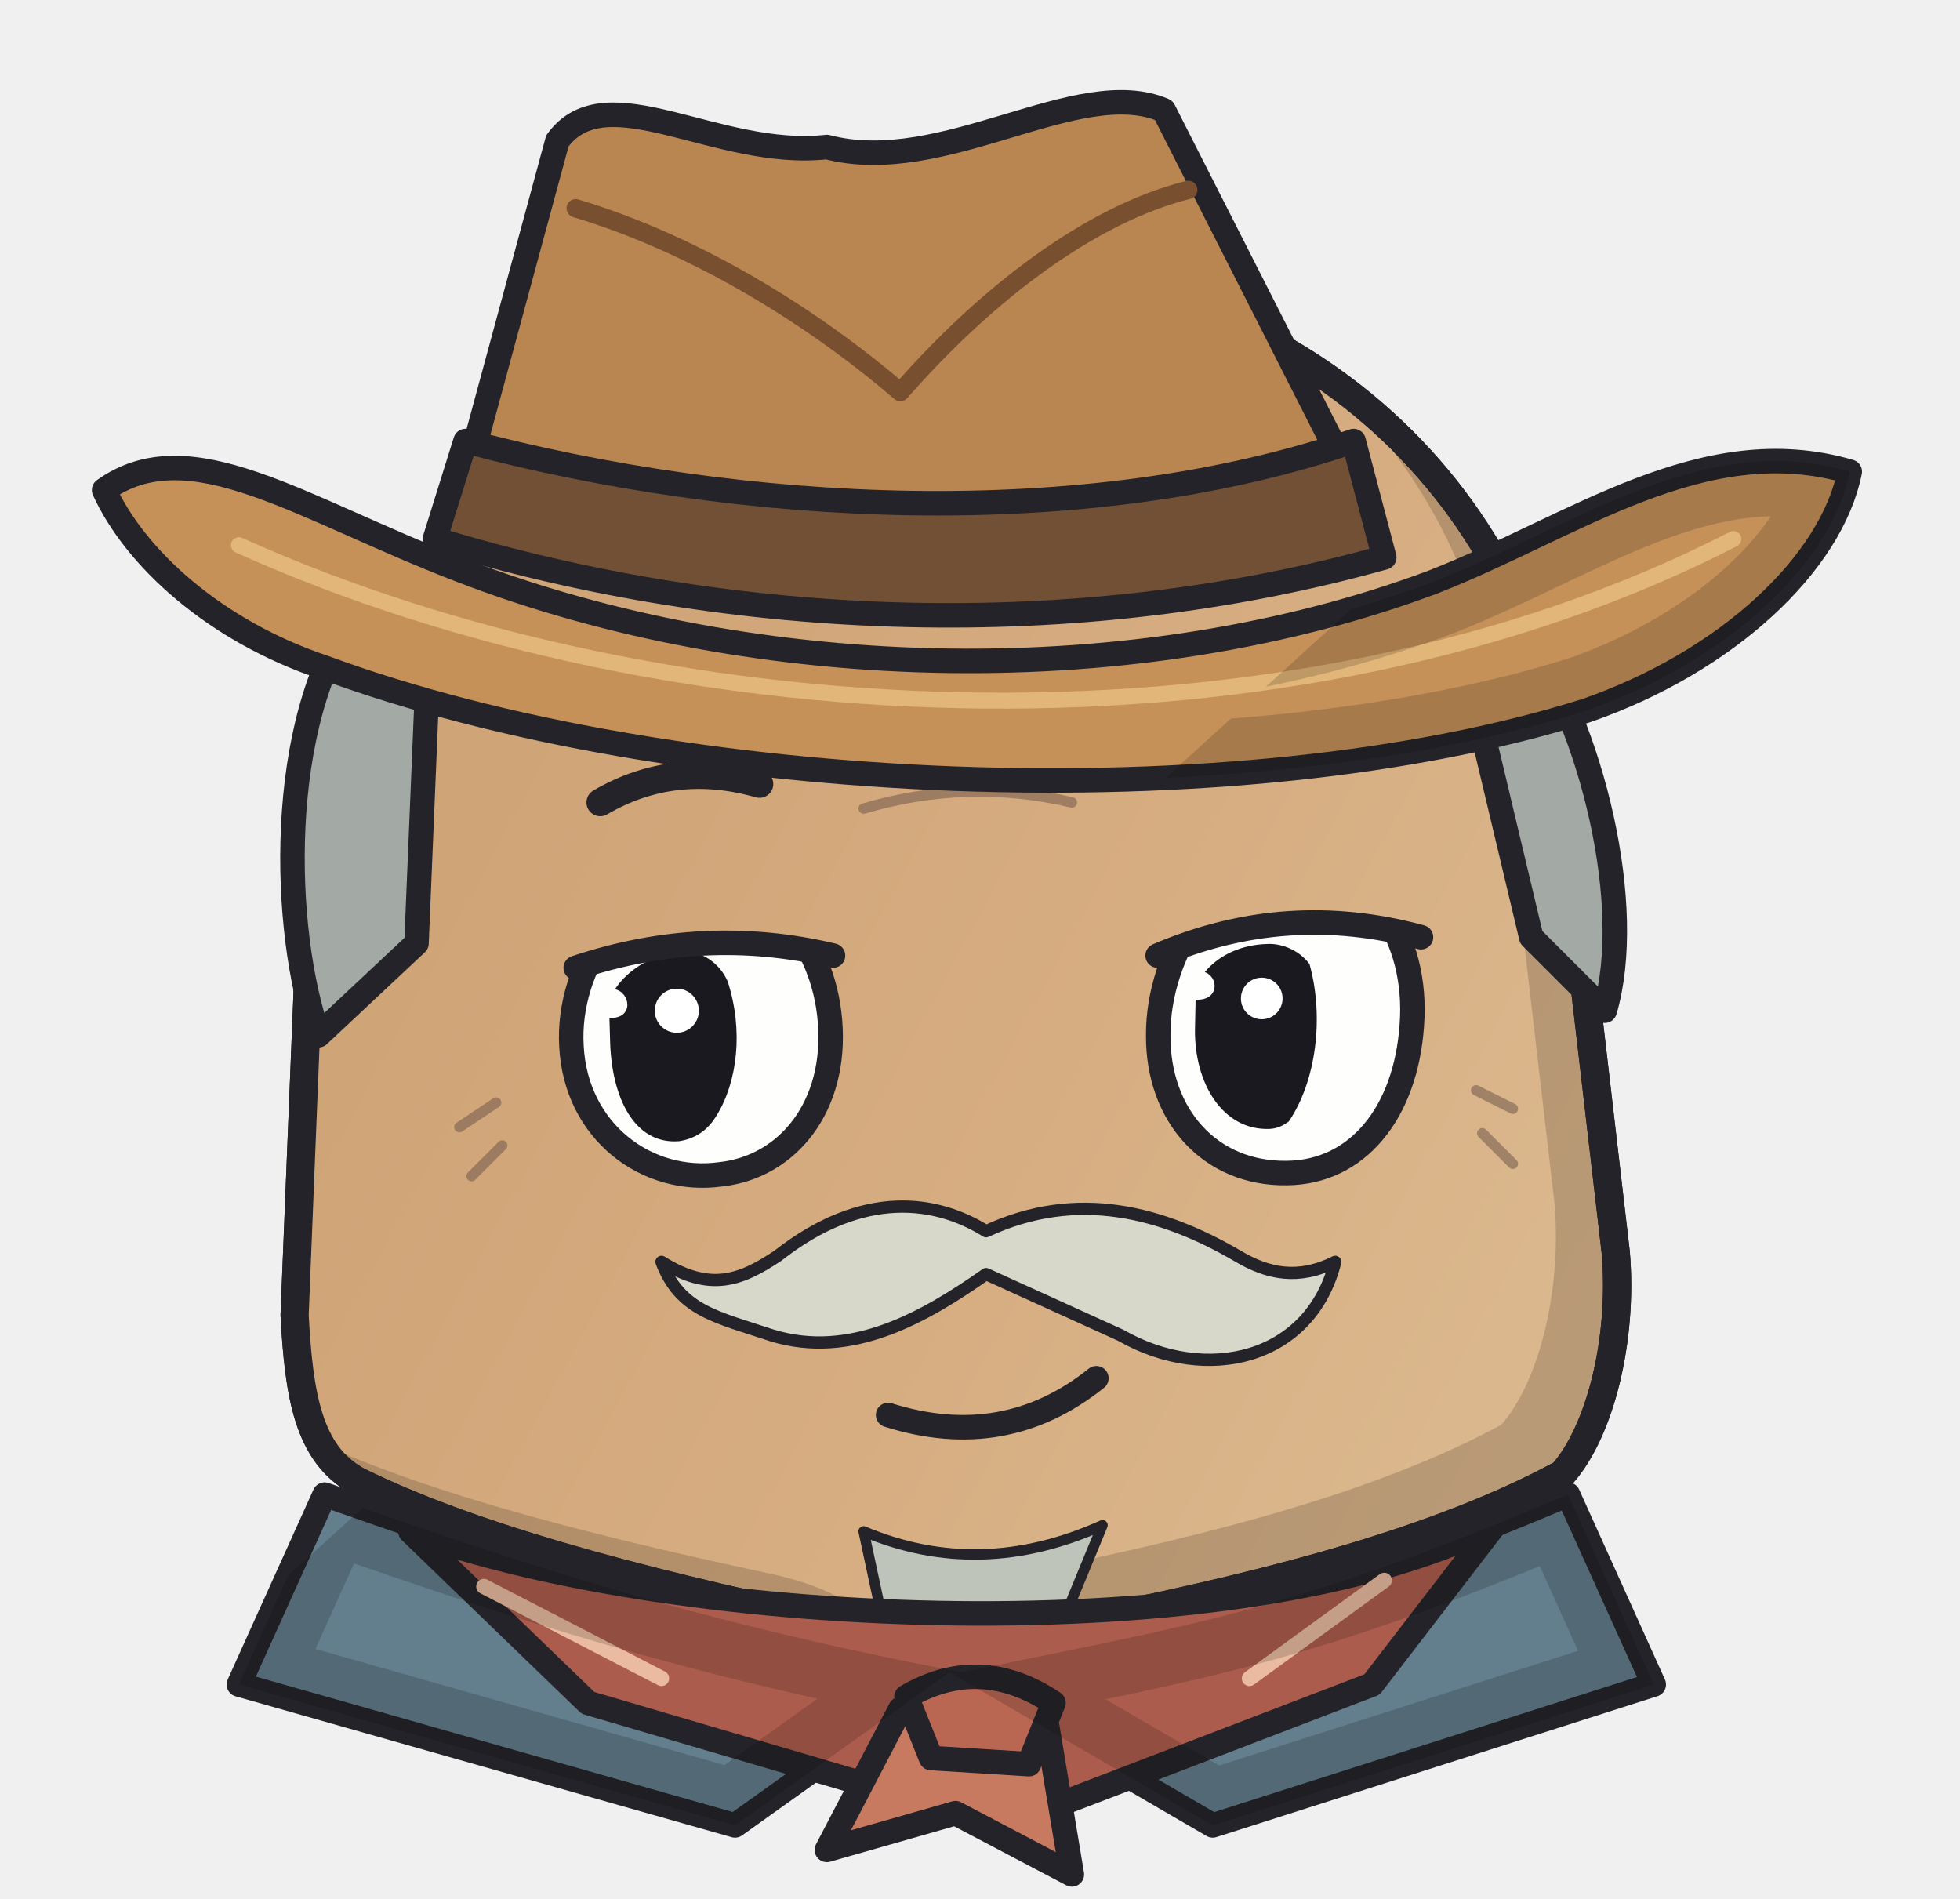
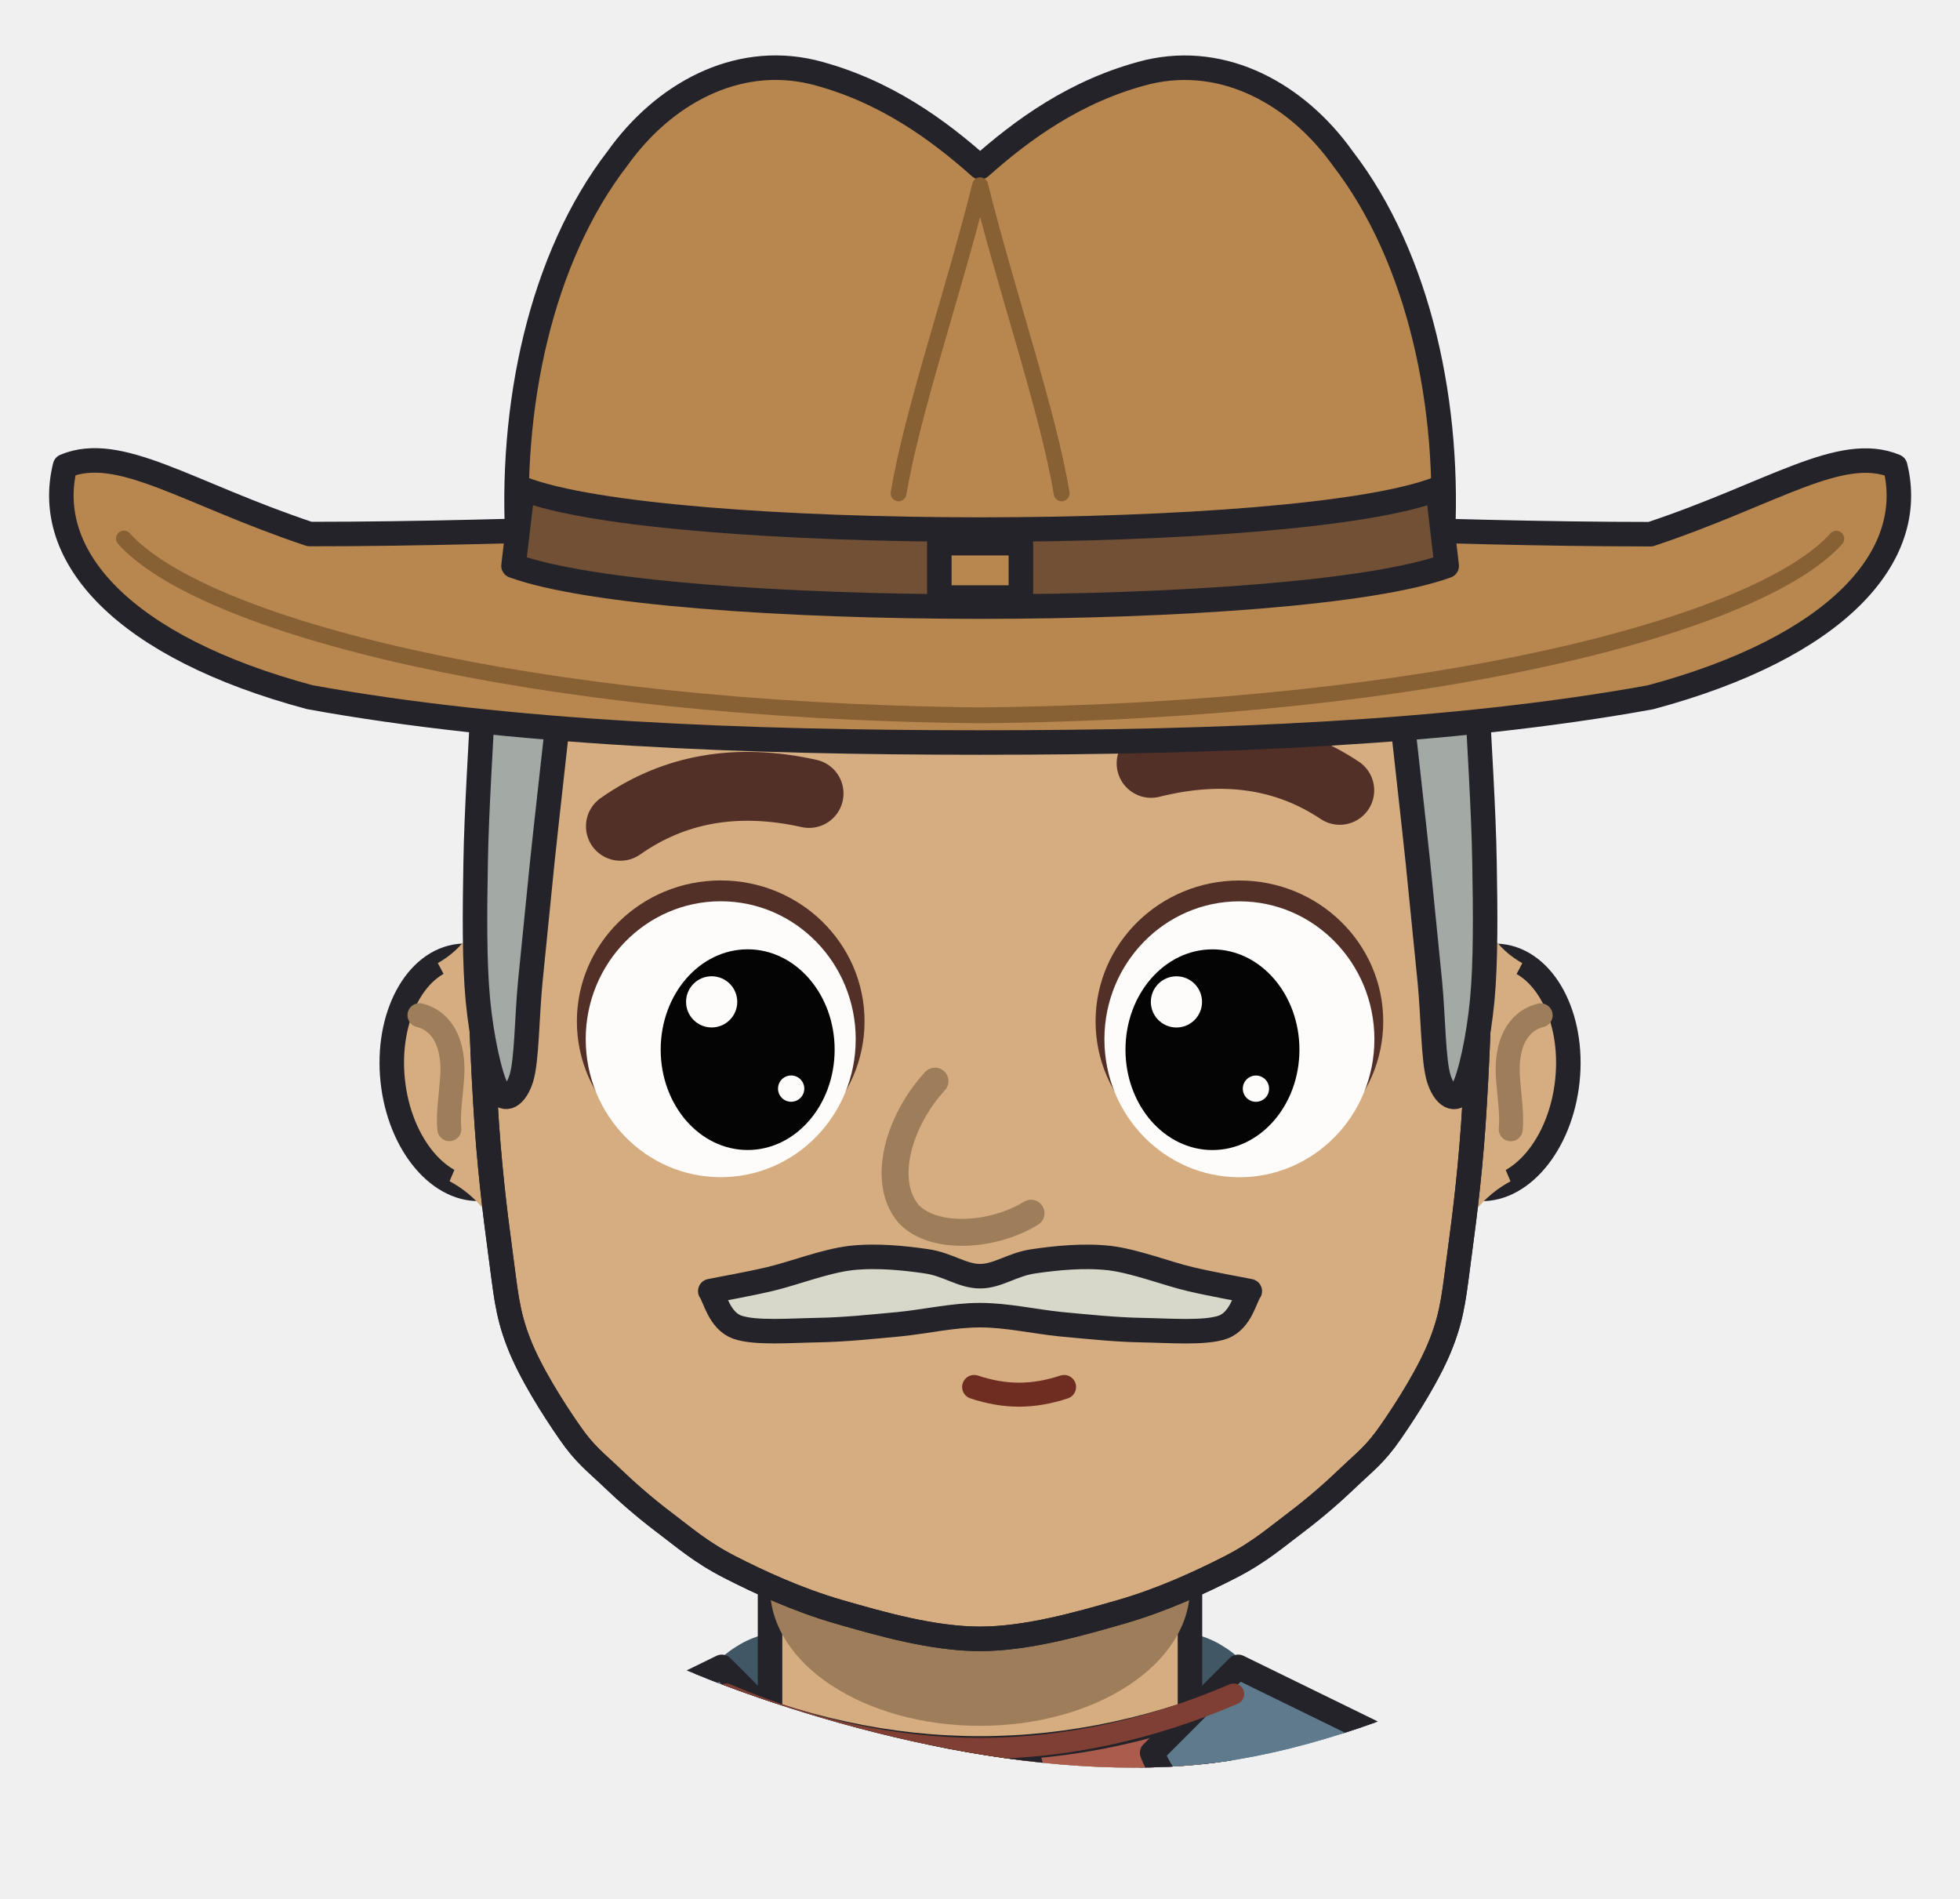
- <svg xmlns="http://www.w3.org/2000/svg" viewBox="0 0 320 310" fill="none" stroke="#242329" stroke-width="4" stroke-linecap="round" stroke-linejoin="round" role="img" aria-labelledby="cowboy-wry-title cowboy-wry-description">
+ <svg xmlns="http://www.w3.org/2000/svg" viewBox="0 0 320 310" width="320" height="310">
  <defs>
-     <linearGradient id="cowboy-wry-skin" x1="84" y1="144" x2="251" y2="234" gradientUnits="userSpaceOnUse">
-       <stop stop-color="#CFA477" />
-       <stop offset=".55" stop-color="#D6AD81" />
-       <stop offset="1" stop-color="#DBB78D" />
-     </linearGradient>
-     <linearGradient id="cowboy-wry-hair" x1="151" y1="43" x2="158" y2="133" gradientUnits="userSpaceOnUse">
-       <stop stop-color="#493225" />
-       <stop offset=".5" stop-color="#533B2B" />
-       <stop offset="1" stop-color="#33251E" />
-     </linearGradient>
-     <linearGradient id="cowboy-wry-mint" x1="155" y1="20" x2="162" y2="216" gradientUnits="userSpaceOnUse">
-       <stop stop-color="#B5F3D6" />
-       <stop offset=".55" stop-color="#AEF0D2" />
-       <stop offset="1" stop-color="#ABEDCF" />
-     </linearGradient>
-     <linearGradient id="cowboy-wry-ear-cushion" x1="35" y1="147" x2="62" y2="200" gradientUnits="userSpaceOnUse">
-       <stop stop-color="#309775" />
-       <stop offset="1" stop-color="#349778" />
-     </linearGradient>
-     <linearGradient id="cowboy-wry-collar-fabric" x1="99" y1="244" x2="112" y2="301" gradientUnits="userSpaceOnUse">
-       <stop stop-color="#18344F" />
-       <stop offset="1" stop-color="#1D3959" />
-     </linearGradient>
-     <clipPath id="cowboy-wry-hair-boundary">
-       <path d="M60.5 131.2C68.5 80.1 106.6 44 158.6 44.3C210.7 44.5 247.6 79.4 255.4 131.1C251.6 116.7 232 107 212.6 106.6C195.2 105.5 177.9 111 158.3 113.8C139 117 119.2 116.9 99.2 118.3C82 119.7 69.5 124.2 60.5 131.2Z" />
+     <clipPath id="cd15b">
+       <rect x="-4000" y="-4000" width="9000" height="9000" />
    </clipPath>
-     <clipPath id="cowboy-wry-head-clip">
-       <path d="M61 130.5C63 83 104 44 159 44C212 44 252 82 255 129L263.8 204.5C265 218.8 261.2 233.7 255.1 240.6C235 251.5 207.9 258.5 179.9 264.2C167.5 266.7 164.8 269.8 160.3 275C158.7 277.4 156.1 277.2 154.1 275C150.9 271 147 267.3 135.3 264.8C101.9 257.7 76.3 250.6 58.4 241.8C50.3 237.4 48.8 227.7 48.1 214.7L50.5 155Z" />
+     <pattern id="cd15pat" width="28" height="28" patternUnits="userSpaceOnUse">
+       <rect width="28" height="28" fill="#FFE94A" />
+       <rect width="14" height="28" fill="#F6A5C0" />
+     </pattern>
+     <clipPath id="cd15cr">
+       <path d="M865.87 566.47C870.74 632.18 881.29 712.49 839.37 766.04C797.46 819.31 692.81 873.66 614.12 886.91C535.42 900.43 434.83 874.74 367.23 846.35C299.08 817.96 248.51 770.63 206.87 716.55C165.22 662.20 99.78 579.99 117.36 520.77C134.67 461.82 238.24 396.92 312.06 362.30C386.15 327.42 478.10 310.65 560.84 312.55C643.59 314.17 757.44 330.12 808.55 372.58C859.11 414.76 860.47 501.03 865.87 566.47Z" />
+       <path d="M-473.50 -700.97L1473.50 -700.97L1473.50 818.77L-473.50 818.77Z" />
    </clipPath>
-     <clipPath id="cowboy-wry-confident-eyes">
-       <path d="M90 158L238 148L238 199L90 199Z" />
+     <clipPath id="cd15s">
+       <path d="M500 970.1L616.5 850.9C621.8 853.2 636.8 859.1 648.3 864.2C659.7 869.3 672.5 875.4 685.3 881.4C698.1 887.3 712.5 893.3 725 899.9C737.6 906.5 750.8 914.3 760.8 921.1C770.7 927.9 778 934.3 784.6 941C791.2 947.6 795.8 954.2 800.5 960.8C805.1 967.4 808.6 974.1 812.4 980.7C816.1 987.2 821.2 996.8 823 1000L177 1000C178.8 996.8 183.9 987.2 187.6 980.7C191.4 974.1 194.9 967.4 199.5 960.8C204.2 954.2 208.8 947.6 215.4 941C222 934.3 229.3 927.9 239.2 921.1C249.2 914.3 262.4 906.5 275 899.9C287.5 893.3 301.9 887.3 314.7 881.4C327.5 875.4 340.3 869.3 351.7 864.2C363.2 859.1 378.2 853.2 383.5 850.9L500 970.1Z" fill="#5E7A8C" stroke="#242329" stroke-width="10.82" stroke-linejoin="round" stroke-linecap="round" transform="translate(500 1014) scale(0.86) translate(-500 -1000)" />
+       <path d="M380 856Q500 908 620 856L596 906Q548 926 500 934Q452 926 404 906Z" fill="#AC5C4D" stroke="#242329" stroke-width="10.82" stroke-linejoin="round" stroke-linecap="round" transform="translate(500 1014) scale(0.86) translate(-500 -1000)" />
+       <path d="M386 846L296 890Q288 906 306 910L394 914Q416 904 424 884Z" fill="#5E7A8C" stroke="#242329" stroke-width="10.82" stroke-linejoin="round" stroke-linecap="round" transform="translate(500 1014) scale(0.86) translate(-500 -1000)" />
+       <path d="M614 846L704 890Q712 906 694 910L606 914Q584 904 576 884Z" fill="#5E7A8C" stroke="#242329" stroke-width="10.82" stroke-linejoin="round" stroke-linecap="round" transform="translate(500 1014) scale(0.86) translate(-500 -1000)" />
+       <path d="M478 888Q500 878 522 888L528 910Q500 924 472 910Z" fill="#AC5C4D" stroke="#242329" stroke-width="10.82" stroke-linejoin="round" stroke-linecap="round" transform="translate(500 1014) scale(0.86) translate(-500 -1000)" />
+       <path d="M388 858Q500 906 612 858" fill="none" stroke="#7F3F34" stroke-width="9.3" stroke-linecap="round" transform="translate(500 1014) scale(0.86) translate(-500 -1000)" />
    </clipPath>
-     <clipPath id="cowboy-wry-soft-lids">
-       <path d="M90 160Q114 149 139 157L139 199L90 199ZM185 157Q210 145 236 153L236 199L185 199Z" />
+     <clipPath id="cd15eL">
+       <ellipse cx="385.5" cy="569" rx="59.6" ry="60.9" />
    </clipPath>
-     <clipPath id="cowboy-wry-fin-half">
-       <path d="M330 0H420V420H0V300Z" />
+     <clipPath id="cd15eR">
+       <ellipse cx="614.5" cy="569" rx="59.6" ry="60.9" />
    </clipPath>
-     <clipPath id="cowboy-wry-fin-collar-front">
-       <path d="M53 244L39 275L120 298L155 273L198 298L270 275L256 244C211 263 196 265 157 273C115 265 87 256 53 244Z" />
+     <filter id="cd15bl" x="-60%" y="-90%" width="220%" height="280%">
+       <feGaussianBlur stdDeviation="15" />
+     </filter>
+     <clipPath id="cd15eo">
+       <path d="M-1000 -1000H2000V2000H-1000Z" />
    </clipPath>
-     <clipPath id="cowboy-wry-fin-hat">
-       <path d="M17 80C31 70 49 83 75 93C124 112 186 113 234 95C257 86 278 70 302 77C299 92 282 108 259 116C202 134 110 130 53 109C35 103 22 91 17 80Z" />
+     <clipPath id="cd15ck">
+       <ellipse cx="385.5" cy="561.1" rx="66.5" ry="65.2" />
+       <ellipse cx="385.5" cy="569" rx="62.6" ry="63.9" />
+       <ellipse cx="614.5" cy="561.1" rx="66.5" ry="65.2" />
+       <ellipse cx="614.5" cy="569" rx="62.6" ry="63.9" />
    </clipPath>
  </defs>
-   <g id="cowboy-wry-head">
-     <path d="M61 130.5C63 83 104 44 159 44C212 44 252 82 255 129L263.8 204.5C265 218.8 261.2 233.7 255.1 240.6C235 251.5 207.9 258.5 179.9 264.2C167.5 266.7 164.8 269.8 160.3 275C158.7 277.4 156.1 277.2 154.1 275C150.9 271 147 267.3 135.3 264.8C101.9 257.7 76.3 250.6 58.4 241.8C50.3 237.4 48.8 227.7 48.1 214.7L50.5 155Z" fill="url(#cowboy-wry-skin)" stroke-width="4.6" />
-   </g>
-   <g clip-path="url(#cowboy-wry-head-clip)" stroke="none">
-     <path d="M61 130.5C63 83 104 44 159 44C212 44 252 82 255 129L263.8 204.5C265 218.8 261.2 233.7 255.1 240.6C235 251.5 207.9 258.5 179.9 264.2C167.5 266.7 164.8 269.8 160.3 275C158.7 277.4 156.1 277.2 154.1 275C150.9 271 147 267.3 135.3 264.8C101.9 257.7 76.3 250.6 58.4 241.8C50.3 237.4 48.8 227.7 48.1 214.7L50.5 155Z" fill="#000000" fill-opacity=".16" />
-     <path d="M61 130.5C63 83 104 44 159 44C212 44 252 82 255 129L263.8 204.5C265 218.8 261.2 233.7 255.1 240.6C235 251.5 207.9 258.5 179.9 264.2C167.5 266.7 164.8 269.8 160.3 275C158.7 277.4 156.1 277.2 154.1 275C150.9 271 147 267.3 135.3 264.8C101.9 257.7 76.3 250.6 58.4 241.8C50.3 237.4 48.8 227.7 48.1 214.7L50.5 155Z" transform="translate(-10 -8)" fill="url(#cowboy-wry-skin)" />
-   </g>
-   <path d="M61 130.5C63 83 104 44 159 44C212 44 252 82 255 129L263.8 204.5C265 218.8 261.2 233.7 255.1 240.6C235 251.5 207.9 258.5 179.9 264.2C167.5 266.7 164.8 269.8 160.3 275C158.7 277.4 156.1 277.2 154.1 275C150.9 271 147 267.3 135.3 264.8C101.9 257.7 76.3 250.6 58.4 241.8C50.3 237.4 48.8 227.7 48.1 214.7L50.5 155Z" fill="none" stroke-width="4.6" />
-   <g id="cowboy-wry-hair-front">
-     <path d="M58 100C45 118 46 152 52 169L68 154L70 106Z" fill="#A3A9A4" stroke-width="4" />
-     <path d="M249 103C260 119 267 148 262 165L250 153L240 111Z" fill="#A3A9A4" stroke-width="4" />
-   </g>
-   <g clip-path="url(#cowboy-wry-head-clip)">
-     <g id="cowboy-wry-facial-hair">
-       <path d="M127 205C141 194 153 196 161 201C176 194 190 198 202 205C207 208 212 209 218 206C214 222 197 226 183 218L161 208C151 215 139 222 126 218C117 215 111 214 108 206C116 211 121 209 127 205Z" fill="#D7D8CA" stroke-width="2" />
-       <path d="M141 250Q160 258 180 249L173 266L158 274L144 264Z" fill="#BFC4BA" stroke-width="1.7" />
-     </g>
-   </g>
-   <g id="cowboy-wry-collar">
-     <path d="M53 244L39 275L120 298L155 273L198 298L270 275L256 244C211 263 196 265 157 273C115 265 87 256 53 244Z" fill="#637E8C" stroke-width="4" />
-     <path d="M67 250C111 266 202 270 244 249L224 275L164 298L96 278Z" fill="#AC5C4D" stroke-width="4" />
-     <path d="M147 279L135 302L156 296L175 306L171 282Z" fill="#C77A60" stroke-width="4" />
-     <path d="M148 277Q160 270 172 278L168 288L152 287Z" fill="#B96652" stroke-width="4" />
-     <path d="M79 259L108 274M226 258L204 274" fill="none" stroke-width="2.5" stroke="#EABBA0" />
-   </g>
-   <g clip-path="url(#cowboy-wry-fin-collar-front)">
-     <g clip-path="url(#cowboy-wry-fin-half)">
-       <path d="M53 244L39 275L120 298L155 273L198 298L270 275L256 244C211 263 196 265 157 273C115 265 87 256 53 244Z" fill="none" stroke="#000000" stroke-opacity=".16" stroke-width="18" />
-     </g>
-   </g>
-   <g id="cowboy-wry-age-details">
-     <path d="M141 132Q158 127 175 131M81 180L75 184M82 187L77 192M241 178L247 181M242 185L247 190" fill="none" stroke-width="1.7" stroke="#71584B" opacity=".55" />
-   </g>
-   <g id="cowboy-wry-expression-wry">
-     <g id="cowboy-wry-eyebrows">
-       <path d="M98 131Q110 124 124 128" fill="none" stroke-width="4.5" />
-       <path d="M198 125Q212 116 225 123" fill="none" stroke-width="4.5" />
-     </g>
-     <g clip-path="url(#cowboy-wry-soft-lids)">
-       <g id="cowboy-wry-eyes">
-         <path id="cowboy-wry-eye-white-left" d="M114.5 143.1C125.2 143 134.4 153.4 135.5 166.6C136.7 180.6 128.6 190.5 117.7 191.7C105.6 193.4 94 184.7 93.3 170.8C92.5 157.7 102.1 143.7 114.5 143.1Z" fill="#FEFEFD" stroke-width="4" />
-         <g transform="translate(-15 2)">
-           <path d="M123.7 153.8C128.5 152.2 132.3 154.8 133.8 158.2C136.4 166.2 135.4 174.6 132 180.1C130.8 182.1 129 183.8 125.9 184.3C118.7 184.9 114.8 177.4 114.6 167.7L114.5 164.2C118.6 164.3 117.9 160 115.4 159.5C117.1 156.9 120.1 154.7 123.7 153.8Z" fill="#19191F" stroke="none" />
-           <circle cx="125.5" cy="163" r="3.6" fill="#FFFFFF" stroke="none" />
+   <g transform="translate(-55 -107) scale(0.43)">
+     <g clip-path="url(#cd15b)">
+       <g transform="translate(500 1014) scale(0.86) translate(-500 -1000)">
+         <g clip-path="url(#cd15cr)">
+           <g transform="translate(0 0.06)">
+             <path d="M500 824.5C525.6 824.5 558.7 826.2 576.8 828.4C594.9 830.7 601.5 833.1 608.5 837.7C615.6 842.3 619.6 847.4 619.1 856.2C618.7 865.1 625.8 880.5 605.9 890.7C586 900.8 535.3 917.1 500 917.1C464.7 917.1 414 900.8 394.1 890.7C374.2 880.5 381.3 865.1 380.9 856.2C380.4 847.4 384.4 842.3 391.5 837.7C398.5 833.1 405.1 830.7 423.2 828.4C441.3 826.2 474.4 824.5 500 824.5Z" fill="#415766" />
+           </g>
        </g>
-         <path id="cowboy-wry-eye-white-right" d="M211.1 140.8C223.5 141 231.6 153 230.5 167.4C229.5 181.7 221.6 191.4 210.1 191.5C197.6 191.7 189 182.1 189.1 169C189 155.7 198.6 140.2 211.1 140.8Z" fill="#FEFEFD" stroke-width="4" />
-         <g transform="translate(-15 2)">
-           <path d="M222 152.1C224.4 152 227.2 153.2 228.8 155.4C231.2 164 229.9 174.5 225.4 181.1C224.9 181.4 224 182.2 222.3 182.3C214.6 182.6 210 174.8 210.1 166.1L210.2 161.2C214.1 161.4 214 157.5 211.7 156.7C214.1 153.8 217.8 152.2 222 152.1Z" fill="#19191F" stroke="none" />
-           <circle cx="221" cy="161" r="3.4" fill="#FFFFFF" stroke="none" />
+         <g clip-path="url(#cd15cr)">
+           <g transform="translate(0 0.06)">
+             <path d="M407.3 768.9L407.3 935.7Q407.3 967.4 439.1 967.4L560.9 967.4Q592.7 967.4 592.7 935.7L592.7 768.9Z" fill="#D6AD81" stroke="#242329" stroke-width="10.82" stroke-linejoin="round" stroke-linecap="round" />
+             <ellipse cx="500" cy="811.2" rx="92.7" ry="60.9" fill="#9D7D5A" />
+           </g>
+         </g>
+         <g transform="matrix(1 0.0001 -0.0001 1 0.08335 0.01754)">
+           <ellipse cx="275.6" cy="583.6" rx="35.1" ry="51.6" transform="rotate(-6 275.6 583.6)" fill="#D6AD81" stroke="#242329" stroke-width="10.82" stroke-linejoin="round" stroke-linecap="round" />
+           <ellipse cx="724.4" cy="583.6" rx="35.1" ry="51.6" transform="rotate(6 724.4 583.6)" fill="#D6AD81" stroke="#242329" stroke-width="10.82" stroke-linejoin="round" stroke-linecap="round" />
+           <path d="M281.3 496.1C281.3 518.4 271 529.5 260.6 535.4L286.2 583.6ZM718.7 496.1C718.7 518.4 729 529.5 739.4 535.4L713.8 583.6ZM291.8 671C288.8 648.8 276.3 637.3 265.8 631.7L286.2 583.6ZM708.2 671C711.2 648.8 723.7 637.3 734.2 631.7L713.8 583.6Z" fill="#D6AD81" />
+           <path d="M252.5 558.4C263.1 561.1 267.7 571.6 267 584.9C266.4 594.2 265 602.1 265.7 608.7M747.5 558.4C736.9 561.1 732.3 571.6 733 584.9C733.6 594.2 735 602.1 734.3 608.7" fill="none" stroke="#9D7D5A" stroke-width="10.6" stroke-linecap="round" stroke-linejoin="round" />
+         </g>
+         <g transform="matrix(1 0.0001 -0.0001 1 0.08335 0.01754)">
+           <path d="M500 255.3C526.5 255.3 554.7 258.6 579.4 265.9C604.1 273.2 628.8 284 648.3 299C667.7 314 684.4 334.9 695.9 355.9C707.4 376.8 712.9 400 717.1 424.7C721.3 449.4 720.8 475.5 721.1 504.1C721.3 532.8 720 570.3 718.4 596.8C716.9 623.3 714.2 645.3 711.8 663C709.4 680.6 708.9 689.5 703.8 702.7C698.8 715.9 688.2 732.5 681.3 742.4C674.5 752.3 669.8 755.6 662.8 762.3C655.9 768.9 648.4 775.5 639.7 782.1C630.9 788.7 623.4 795.4 610.5 802C597.6 808.6 580.6 816.5 562.2 821.8C543.8 827.1 520.7 833.7 500 833.7C479.3 833.7 456.2 827.1 437.8 821.8C419.4 816.5 402.4 808.6 389.5 802C376.6 795.4 369.1 788.7 360.3 782.1C351.6 775.5 344.1 768.9 337.2 762.3C330.2 755.6 325.5 752.3 318.7 742.4C311.8 732.5 301.2 715.9 296.2 702.7C291.1 689.5 290.6 680.6 288.2 663C285.8 645.3 283.1 623.3 281.6 596.8C280 570.3 278.7 532.8 278.9 504.1C279.2 475.5 278.7 449.4 282.9 424.7C287.1 400 292.6 376.8 304.1 355.9C315.6 334.9 332.3 314 351.7 299C371.2 284 395.9 273.2 420.6 265.9C445.3 258.6 473.5 255.3 500 255.3Z" fill="#D6AD81" data-sk="1" stroke="#242329" stroke-width="10.82" stroke-linejoin="round" stroke-linecap="round" />
+         </g>
+         <g clip-path="url(#cd15cr)">
+           <g transform="translate(0 0.13)">
+             <path d="M500 970.1L616.5 850.9C621.8 853.2 636.8 859.1 648.3 864.2C659.7 869.3 672.5 875.4 685.3 881.4C698.1 887.3 712.5 893.3 725 899.9C737.6 906.5 750.8 914.3 760.8 921.1C770.7 927.9 778 934.3 784.6 941C791.2 947.6 795.8 954.2 800.5 960.8C805.1 967.4 808.6 974.1 812.4 980.7C816.1 987.2 821.2 996.8 823 1000L177 1000C178.8 996.8 183.9 987.2 187.6 980.7C191.4 974.1 194.9 967.4 199.5 960.8C204.2 954.2 208.8 947.6 215.4 941C222 934.3 229.3 927.9 239.2 921.1C249.2 914.3 262.4 906.5 275 899.9C287.5 893.3 301.9 887.3 314.7 881.4C327.5 875.4 340.3 869.3 351.7 864.2C363.2 859.1 378.2 853.2 383.5 850.9L500 970.1Z" fill="#5E7A8C" stroke="#242329" stroke-width="10.82" stroke-linejoin="round" stroke-linecap="round" />
+             <path d="M380 856Q500 908 620 856L596 906Q548 926 500 934Q452 926 404 906Z" fill="#AC5C4D" stroke="#242329" stroke-width="10.82" stroke-linejoin="round" stroke-linecap="round" />
+             <path d="M386 846L296 890Q288 906 306 910L394 914Q416 904 424 884Z" fill="#5E7A8C" stroke="#242329" stroke-width="10.82" stroke-linejoin="round" stroke-linecap="round" />
+             <path d="M614 846L704 890Q712 906 694 910L606 914Q584 904 576 884Z" fill="#5E7A8C" stroke="#242329" stroke-width="10.82" stroke-linejoin="round" stroke-linecap="round" />
+             <path d="M478 888Q500 878 522 888L528 910Q500 924 472 910Z" fill="#AC5C4D" stroke="#242329" stroke-width="10.82" stroke-linejoin="round" stroke-linecap="round" />
+             <path d="M388 858Q500 906 612 858" fill="none" stroke="#7F3F34" stroke-width="9.3" stroke-linecap="round" />
+           </g>
+         </g>
+         <g transform="matrix(1 0.0001 -0.0001 1 0.08335 0.01754)">
+           <g filter="url(#cd15bl)">
+             <ellipse cx="330.6" cy="668.3" rx="35.7" ry="19.9" fill="#DD8E67" opacity="0.000" transform="matrix(0.4 0 0 0.4 198.36 400.98)" />
+           </g>
+           <g filter="url(#cd15bl)">
+             <ellipse cx="669.4" cy="668.3" rx="35.7" ry="19.9" fill="#DD8E67" opacity="0.000" transform="matrix(0.4 0 0 0.4 401.64 400.98)" />
+           </g>
+         </g>
+         <g transform="matrix(1 0.0001 -0.0001 1 0.08335 0.01754)">
+           <path d="M619.1 680.2C617.1 682.8 615.2 693.2 607.2 696.1C599.3 698.9 583.4 697.6 571.5 697.4C559.6 697.2 547.7 695.9 535.7 694.8C523.8 693.6 511.9 690.8 500 690.8C488.1 690.8 476.2 693.6 464.3 694.8C452.3 695.9 440.4 697.2 428.5 697.4C416.6 697.6 400.7 698.9 392.8 696.1C384.8 693.2 382.9 682.8 380.9 680.2C385.2 679.3 396.8 677.3 407.1 674.9C417.4 672.5 431.3 667 442.8 665.6C454.3 664.3 466.6 665.6 476.2 667C485.7 668.3 492.1 673.6 500 673.6C507.9 673.6 514.3 668.3 523.8 667C533.4 665.6 545.7 664.3 557.2 665.6C568.7 667 582.6 672.5 592.9 674.9C603.2 677.3 614.8 679.3 619.1 680.2Z" fill="#D7D8CA" stroke="#242329" stroke-width="10.82" stroke-linejoin="round" stroke-linecap="round" />
+           <path d="M500 255.3C526.5 255.3 554.7 258.6 579.4 265.9C604.1 273.2 628.8 284 648.3 299C667.7 314 684.4 334.9 695.9 355.9C707.4 376.8 712.9 400 717.1 424.7C721.3 449.4 720.8 475.5 721.1 504.1C721.3 532.8 720 570.3 718.4 596.8C716.9 623.3 714.2 645.3 711.8 663C709.4 680.6 708.9 689.5 703.8 702.7C698.8 715.9 688.2 732.5 681.3 742.4C674.5 752.3 669.8 755.6 662.8 762.3C655.9 768.9 648.4 775.5 639.7 782.1C630.9 788.7 623.4 795.4 610.5 802C597.6 808.6 580.6 816.5 562.2 821.8C543.8 827.1 520.7 833.7 500 833.7C479.3 833.7 456.2 827.1 437.8 821.8C419.4 816.5 402.4 808.6 389.5 802C376.6 795.4 369.1 788.7 360.3 782.1C351.6 775.5 344.1 768.9 337.2 762.3C330.2 755.6 325.5 752.3 318.7 742.4C311.8 732.5 301.2 715.9 296.2 702.7C291.1 689.5 290.6 680.6 288.2 663C285.8 645.3 283.1 623.3 281.6 596.8C280 570.3 278.7 532.8 278.9 504.1C279.2 475.5 278.7 449.4 282.9 424.7C287.1 400 292.6 376.8 304.1 355.9C315.6 334.9 332.3 314 351.7 299C371.2 284 395.9 273.2 420.6 265.9C445.3 258.6 473.5 255.3 500 255.3Z" fill="none" stroke="#242329" stroke-width="10.82" stroke-linejoin="round" stroke-linecap="round" />
+         </g>
+         <g transform="matrix(1 0.0001 -0.0001 1 0.08335 0.01754)">
+           <path fill="#A3A9A4" data-o="f" d="M280.4 422.1C279.9 433.5 277.6 469.3 277.3 490.9C276.9 512.5 276.7 535 278.3 551.8C279.9 568.6 283.7 585.8 286.9 591.5C290.1 597.2 295 594.2 297.5 586.2C299.9 578.3 299.9 559.7 301.4 543.8C303 528 304.8 509.9 306.7 490.9C308.7 471.9 312.3 440.2 313.4 430C307.9 428.7 285.9 423.4 280.4 422.1ZM719.6 422.1C720.1 433.5 722.4 469.3 722.7 490.9C723.1 512.5 723.3 535 721.7 551.8C720.1 568.6 716.3 585.8 713.1 591.5C709.9 597.2 705 594.2 702.5 586.2C700.1 578.3 700.1 559.7 698.6 543.8C697 528 695.2 509.9 693.3 490.9C691.3 471.9 687.7 440.2 686.6 430C692.1 428.7 714.1 423.4 719.6 422.1Z" stroke="#242329" stroke-width="10.82" stroke-linejoin="round" stroke-linecap="round" />
+         </g>
+         <g transform="matrix(1 0.0001 -0.0001 1 0.08335 0.01754)">
+           <g clip-path="url(#cd15eo)" display="inline">
+             <g>
+               <ellipse cx="385.5" cy="561.1" rx="63.5" ry="62.2" fill="#523027" />
+               <ellipse cx="385.5" cy="569" rx="59.6" ry="60.9" fill="#FDFCFA" />
+               <g clip-path="url(#cd15eL)">
+                 <g transform="translate(0.00 0.00)">
+                   <ellipse cx="397.4" cy="573.6" rx="38.4" ry="44.3" fill="#050404" />
+                   <circle cx="381.5" cy="552.5" r="11.3" fill="#FDFCFA" />
+                   <circle cx="416.6" cy="590.8" r="5.8" fill="#FDFCFA" />
+                 </g>
+               </g>
+             </g>
+             <g>
+               <ellipse cx="614.5" cy="561.1" rx="63.5" ry="62.2" fill="#523027" />
+               <ellipse cx="614.5" cy="569" rx="59.6" ry="60.9" fill="#FDFCFA" />
+               <g clip-path="url(#cd15eR)">
+                 <g transform="translate(0.00 0.00)">
+                   <ellipse cx="602.6" cy="573.6" rx="38.4" ry="44.3" fill="#050404" />
+                   <circle cx="586.7" cy="552.5" r="11.3" fill="#FDFCFA" />
+                   <circle cx="621.8" cy="590.8" r="5.8" fill="#FDFCFA" />
+                 </g>
+               </g>
+             </g>
+           </g>
+           <g clip-path="url(#cd15ck)">
+             <g>
+               <path d="M312.7 618C312.7 669.6 458.3 669.6 458.3 618Q385.5 596.8 312.7 618ZM541.7 618C541.7 669.6 687.3 669.6 687.3 618Q614.5 596.8 541.7 618Z" fill="#D6AD81" display="none" />
+             </g>
+           </g>
+           <path fill="none" stroke="#523027" stroke-linecap="round" stroke-linejoin="round" display="none" />
+           <path fill="none" stroke="#523027" stroke-width="30.4" stroke-linecap="round" stroke-linejoin="round" d="M341.2 475.0Q376.9 449.9 424.5 460.5M658.8 459.1Q623.1 435.3 575.5 447.2" transform="translate(0 0.00)" />
+           <g>
+             <path d="M480.1 587.5C464.3 604.7 456.3 631.2 468.2 645.8C478.8 657.7 505.3 656.4 522.5 645.8" fill="none" stroke="#9D7D5A" stroke-width="11.9" stroke-linecap="round" stroke-linejoin="round" />
+           </g>
+           <path fill="#6E2D20" stroke="#6E2D20" stroke-linejoin="round" stroke-linecap="round" d="M497.4 722.5C504.0 724.7 510.6 725.9 517.2 725.9C523.8 725.9 530.5 724.7 537.1 722.5C530.5 724.7 523.8 725.9 517.2 725.9C510.6 725.9 504.0 724.7 497.4 722.5Z" stroke-width="10.60" />
+           <path fill="#FDFCFA" display="none" />
+           <g>
+             <path d="M469.6 731.4Q500 714.2 530.4 731.4Q500 745.1 469.6 731.4Z" fill="#D9604A" display="none" />
+           </g>
+         </g>
+         <g transform="matrix(1 0.0001 -0.0001 1 0.08335 0.01754)">
+           <path d="M96 316C120 306 150 328 204 346C300 346 396 340 500 340C604 340 700 346 796 346C850 328 880 306 904 316C914 356 878 396 796 418C708 434 604 438 500 438C396 438 292 434 204 418C122 396 86 356 96 316Z" fill="#B8864F" stroke="#242329" stroke-width="10.82" stroke-linejoin="round" stroke-linecap="round" />
+           <path d="M122 348C156 386 300 424 500 426C700 424 844 386 878 348" fill="none" stroke="#876033" stroke-width="7" stroke-linecap="round" stroke-linejoin="round" />
+           <path d="M296 352C292 290 306 224 340 180C360 152 392 134 426 142C458 150 482 168 500 184C518 168 542 150 574 142C608 134 640 152 660 180C694 224 708 290 704 352Z" fill="#B8864F" stroke="#242329" stroke-width="10.82" stroke-linejoin="round" stroke-linecap="round" />
+           <path d="M500 192C488 240 470 292 464 328M500 192C512 240 530 292 536 328" fill="none" stroke="#876033" stroke-width="7" stroke-linecap="round" stroke-linejoin="round" />
+           <path d="M298 326C360 350 640 350 702 326L706 360C640 384 360 384 294 360Z" fill="#725035" stroke="#242329" stroke-width="10.82" stroke-linejoin="round" stroke-linecap="round" />
+           <path d="M482 350h36v24h-36Z" fill="#B8864F" stroke="#242329" stroke-width="10.82" stroke-linejoin="round" stroke-linecap="round" />
        </g>
      </g>
    </g>
-     <path d="M94 158Q115 151 136 156M189 156Q210 147 232 153" fill="none" stroke-width="4" />
-     <path d="M145 231Q164 237 179 225" fill="none" stroke-width="4" />
-   </g>
-   <g id="cowboy-wry-headgear">
-     <path d="M75 82L91 23C99 12 117 26 135 24C154 29 176 12 190 18L223 83Z" fill="#B98550" stroke-width="4" />
-     <path d="M94 34C114 40 133 52 147 64C161 48 178 35 194 31" fill="none" stroke-width="3" stroke="#78502F" />
-     <path d="M76 72C121 84 177 87 221 72L226 91C176 105 120 103 71 88Z" fill="#725035" stroke-width="4" />
-     <path d="M17 80C31 70 49 83 75 93C124 112 186 113 234 95C257 86 278 70 302 77C299 92 282 108 259 116C202 134 110 130 53 109C35 103 22 91 17 80Z" fill="#C59158" stroke-width="4" />
-     <path d="M39 89C110 121 211 125 283 88" fill="none" stroke-width="2.6" stroke="#E2B678" />
-   </g>
-   <g clip-path="url(#cowboy-wry-fin-hat)">
-     <g clip-path="url(#cowboy-wry-fin-half)">
-       <path d="M17 80C31 70 49 83 75 93C124 112 186 113 234 95C257 86 278 70 302 77C299 92 282 108 259 116C202 134 110 130 53 109C35 103 22 91 17 80Z" fill="none" stroke="#000000" stroke-opacity=".16" stroke-width="18" />
+     <g clip-path="url(#cd15b)">
+       <g transform="translate(0 0.00)" />
    </g>
  </g>
</svg>
